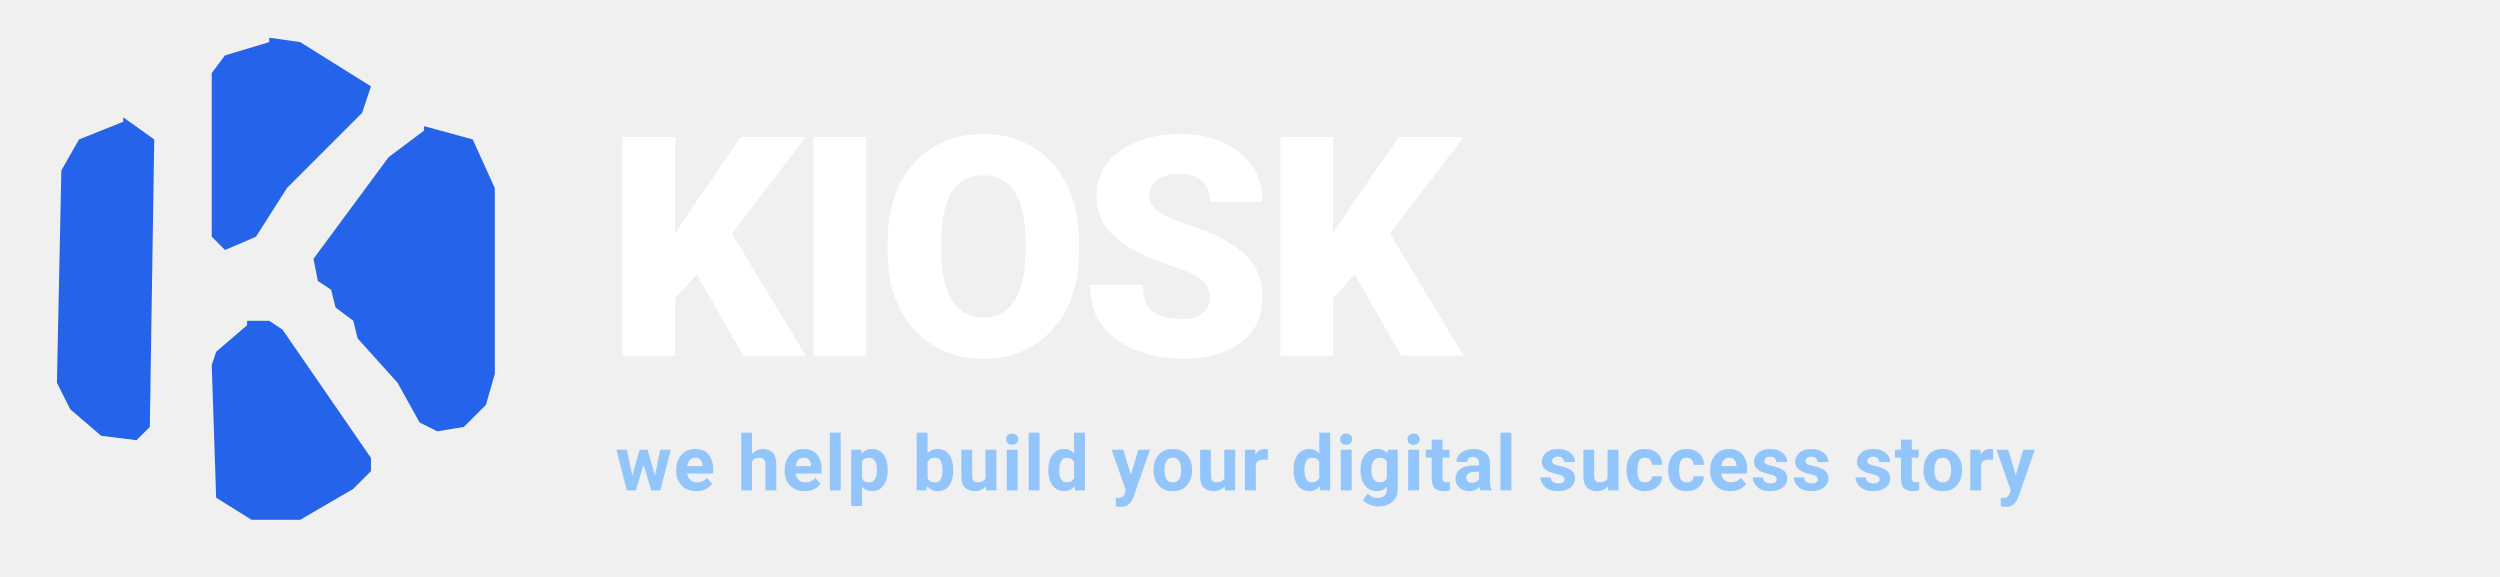
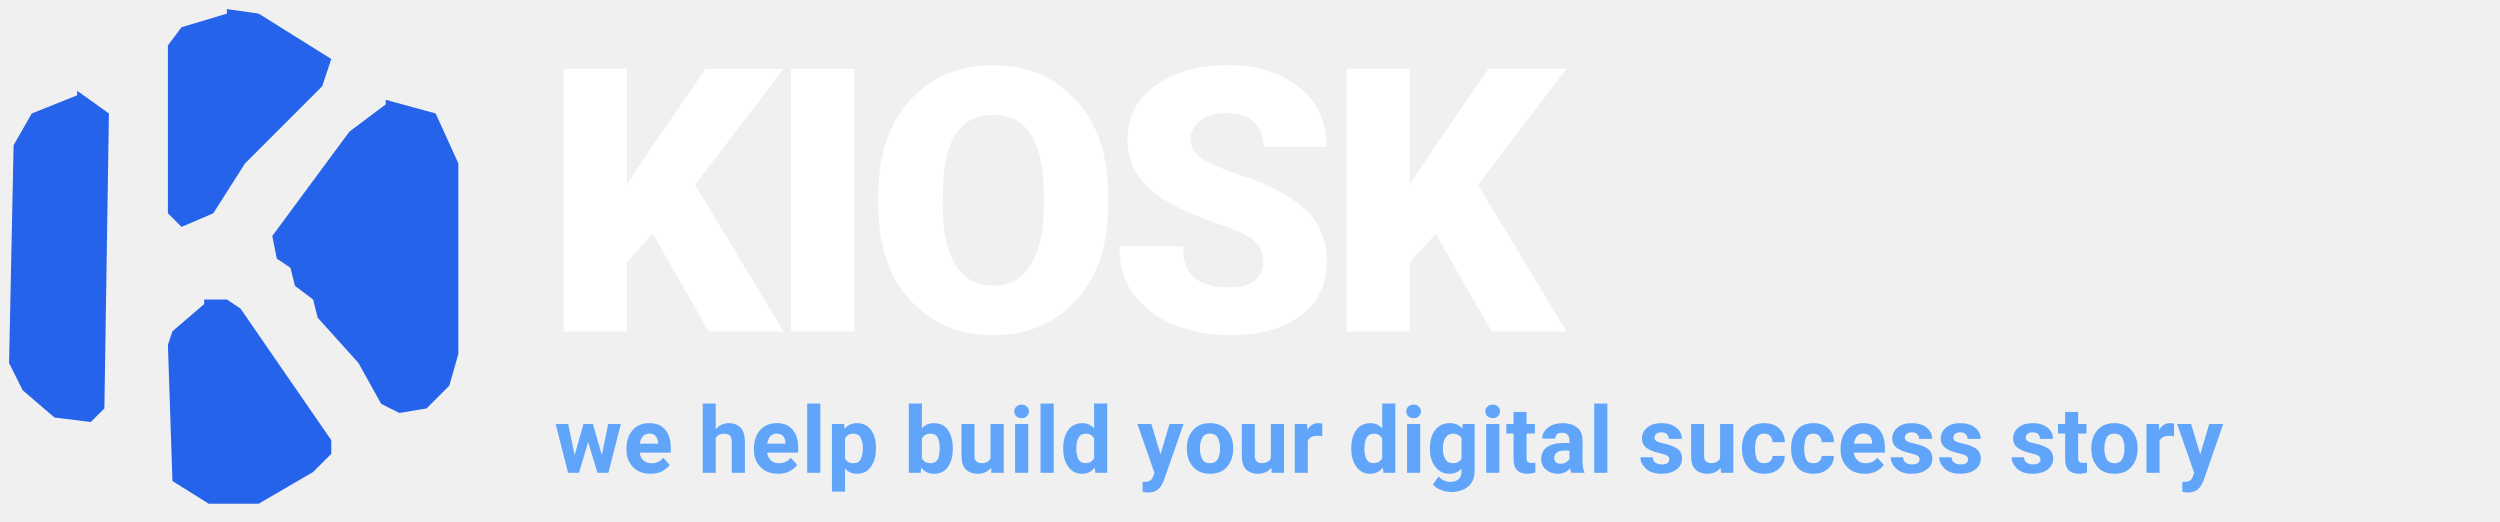
- <svg xmlns="http://www.w3.org/2000/svg" viewBox="0 0 520 120" width="520" height="120" fill="none">
-   <g transform="translate(10, 6) scale(0.92)">
+ <svg xmlns="http://www.w3.org/2000/svg" viewBox="0 0 460 96" width="460" height="96" fill="none">
+   <g transform="translate(0, 0) scale(0.835)">
    <path d="M 50 2 L 57 3 L 73 13 L 71 19 L 54 36 L 47 47 L 40 50 L 37 47 L 37 10 L 40 6 L 50 3 Z" fill="#2563eb" />
    <path d="M 17 20 L 24 25 L 23 90 L 20 93 L 12 92 L 5 86 L 2 80 L 3 32 L 7 25 L 17 21 Z" fill="#2563eb" />
    <path d="M 85 22 L 96 25 L 101 36 L 101 78 L 99 85 L 94 90 L 88 91 L 84 89 L 79 80 L 70 70 L 69 66 L 65 63 L 64 59 L 61 57 L 60 52 L 77 29 L 85 23 Z" fill="#2563eb" />
    <path d="M 45 66 L 50 66 L 53 68 L 73 97 L 73 100 L 69 104 L 57 111 L 46 111 L 38 106 L 37 76 L 38 73 L 45 67 Z" fill="#2563eb" />
  </g>
-   <text x="126" y="74" font-family="-apple-system, BlinkMacSystemFont, 'Segoe UI', Roboto, 'Helvetica Neue', Arial, sans-serif" font-weight="900" font-size="64" letter-spacing="-0.03em" fill="#ffffff">KIOSK</text>
-   <text x="128" y="102" font-family="-apple-system, BlinkMacSystemFont, 'Segoe UI', Roboto, 'Helvetica Neue', Arial, sans-serif" font-weight="600" font-size="16" letter-spacing="0.02em" fill="#93c5fd">we help build your digital success story</text>
+   <text x="100" y="61" font-family="-apple-system, BlinkMacSystemFont, 'Segoe UI', Roboto, 'Helvetica Neue', Arial, sans-serif" font-weight="900" font-size="68" letter-spacing="-0.035em" fill="#ffffff">KIOSK</text>
+   <text x="102" y="87" font-family="-apple-system, BlinkMacSystemFont, 'Segoe UI', Roboto, 'Helvetica Neue', Arial, sans-serif" font-weight="700" font-size="17" letter-spacing="0.01em" fill="#60a5fa">we help build your digital success story</text>
</svg>
